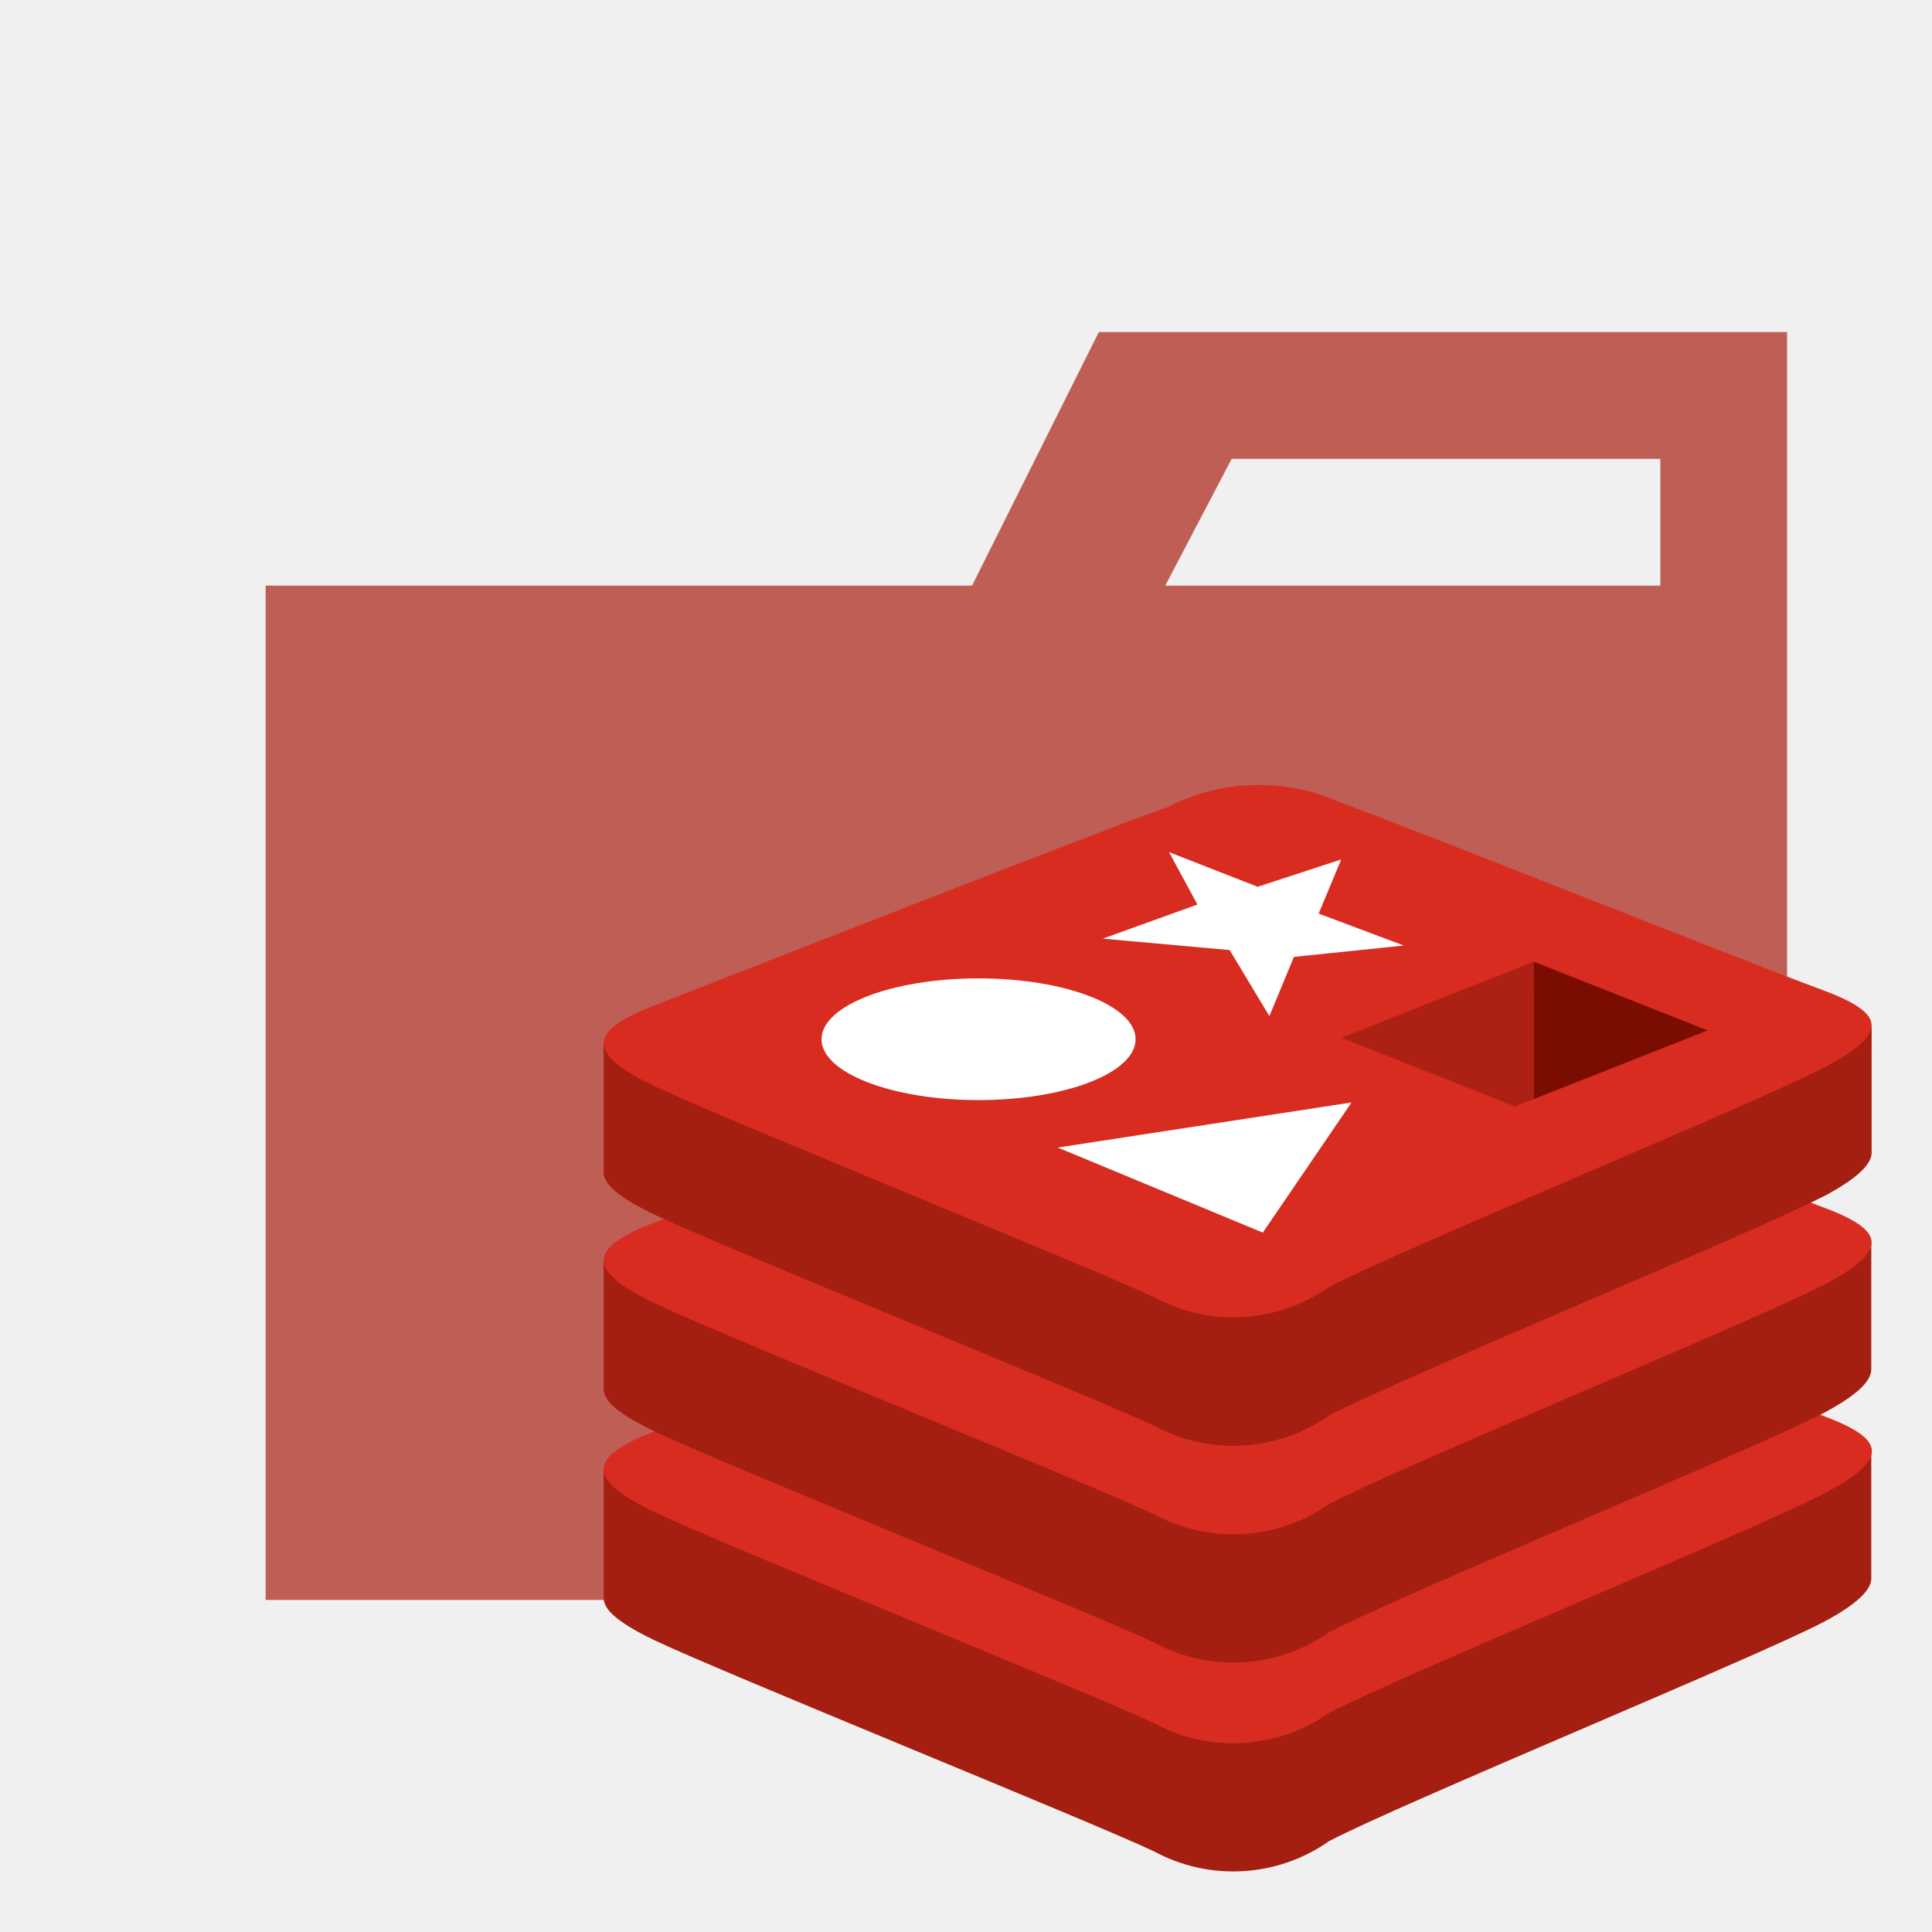
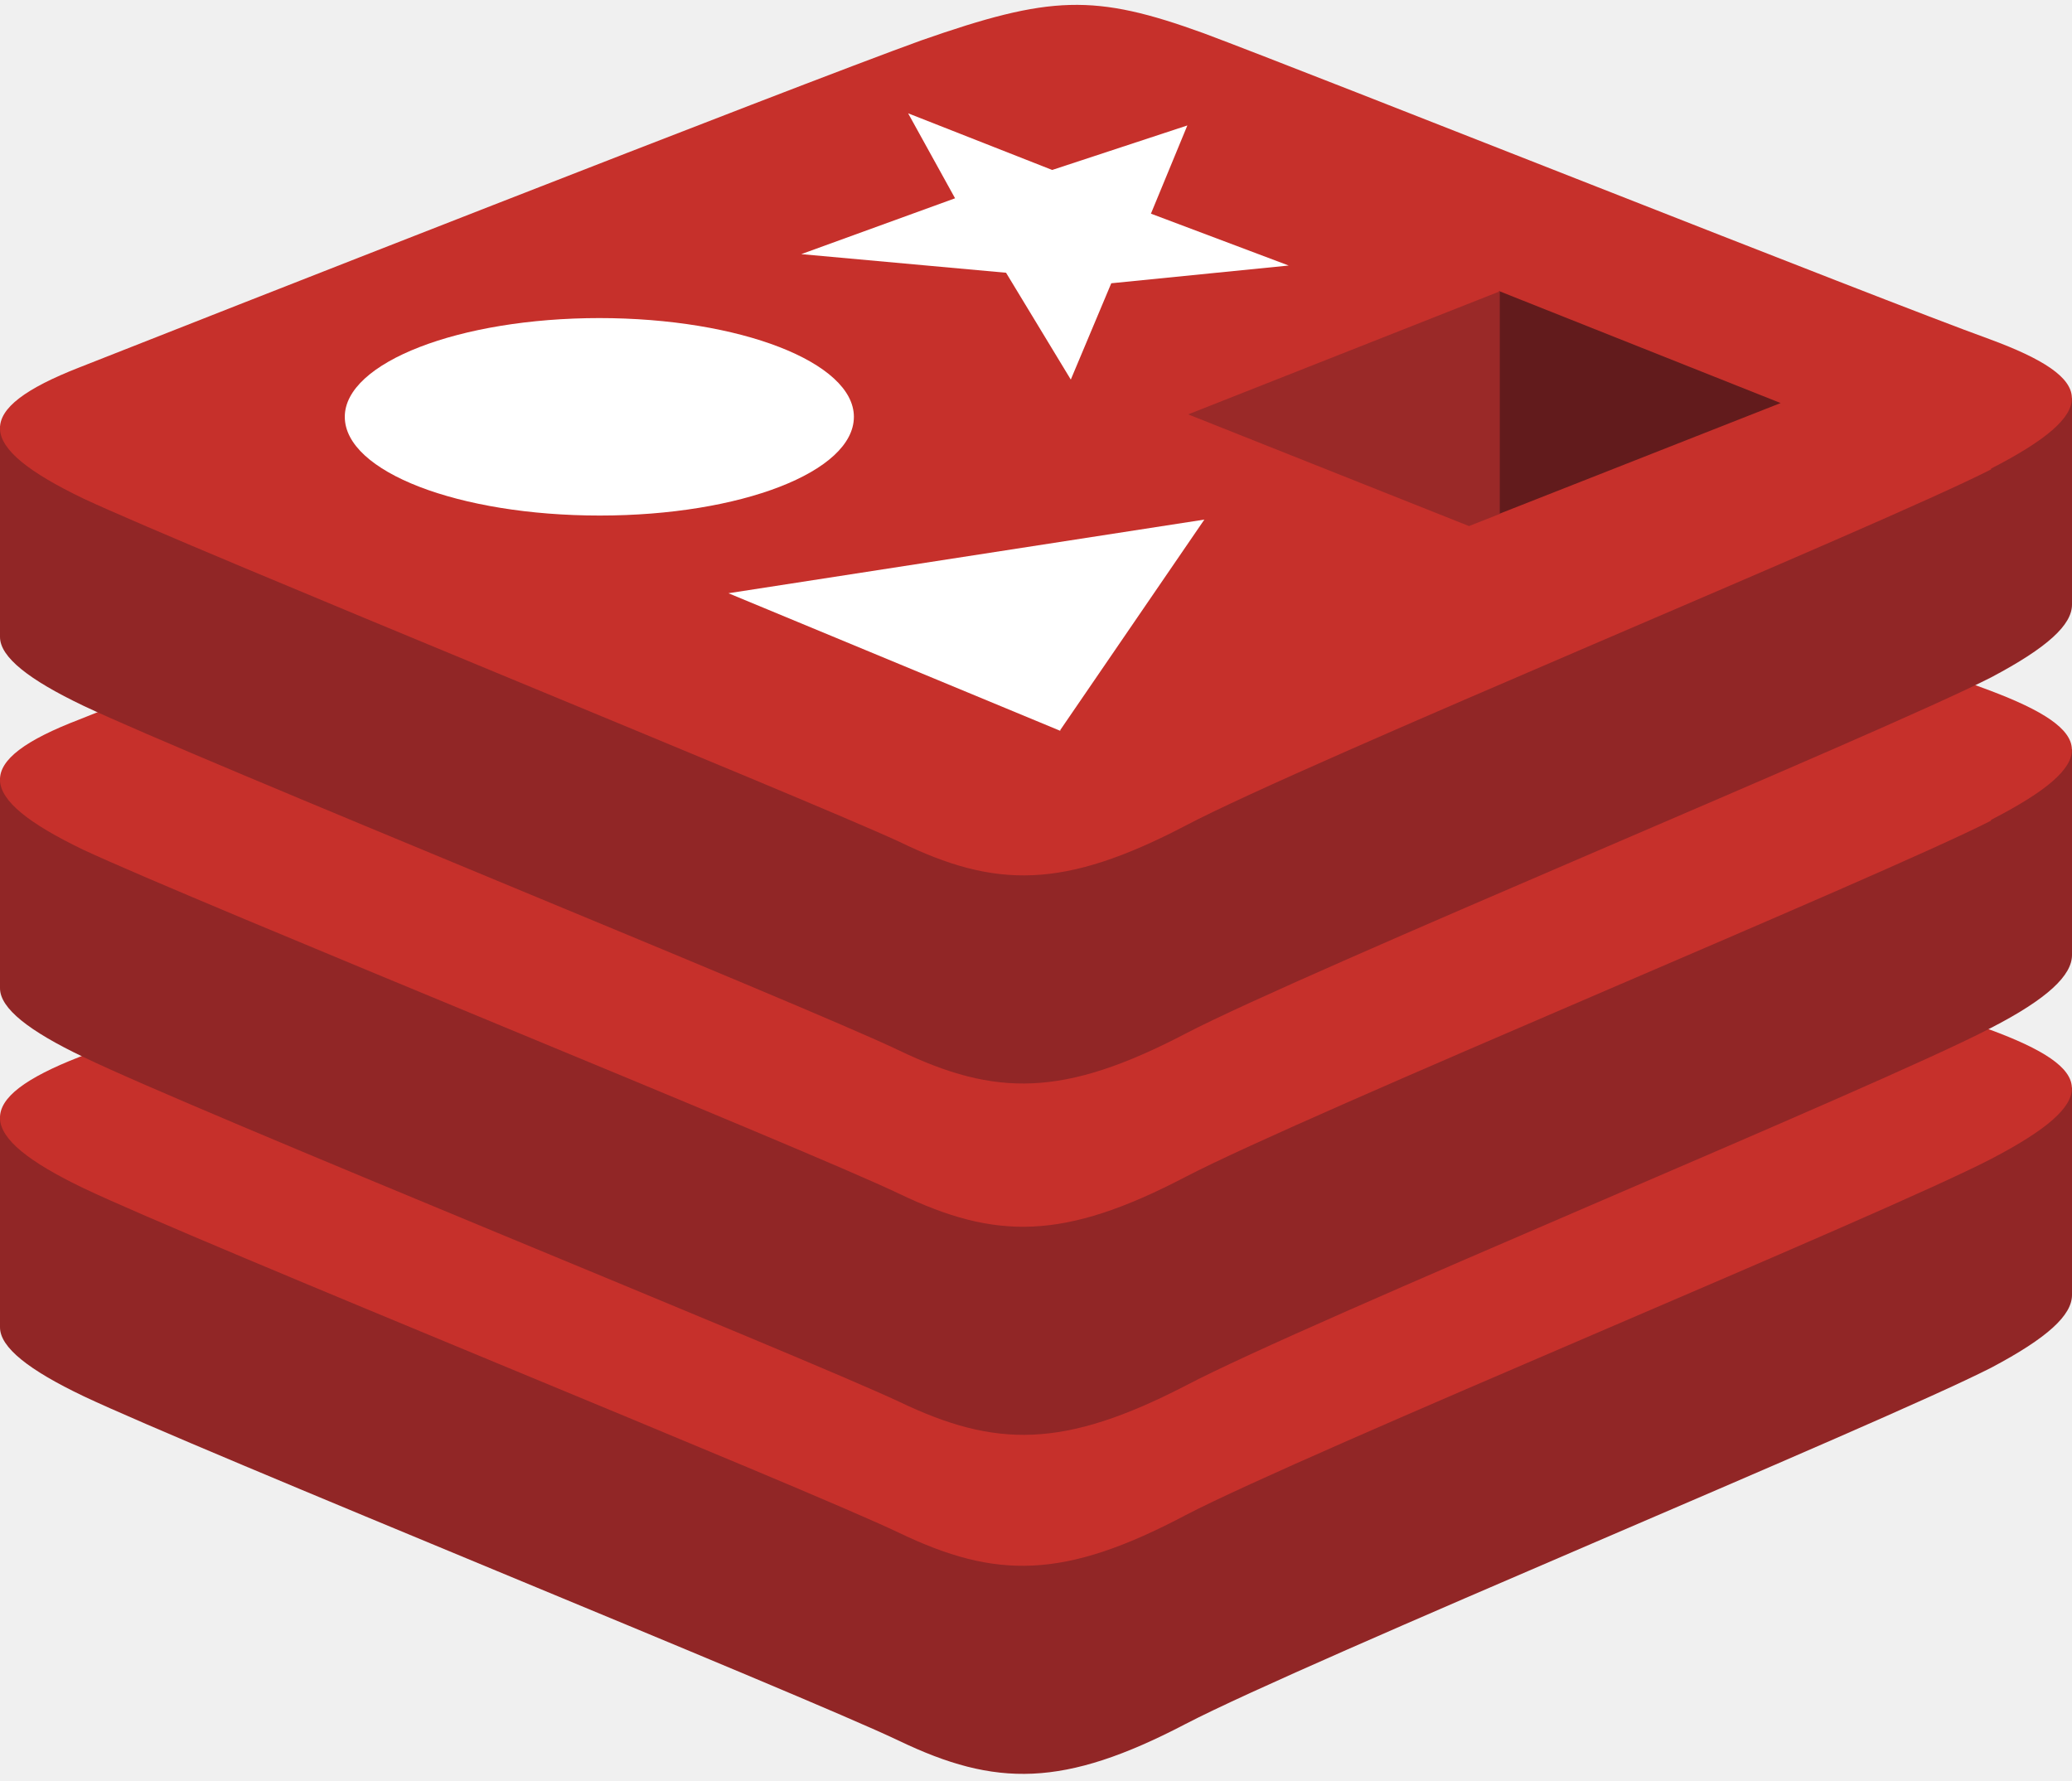
- <svg xmlns="http://www.w3.org/2000/svg" viewBox="0 0 32 32">
-   <path d="M27.5,5.5H18.2L16.1,9.7H4.4V26.5H29.6V5.5Zm0,4.2H19.3l1.1-2.1h7.1Z" style="fill:#bf5e55" />
-   <path d="M30.177,26.879c-1.121.584-6.926,2.971-8.162,3.615a2.759,2.759,0,0,1-2.9.171c-.976-.467-7.154-2.962-8.267-3.494-.556-.266-.849-.49-.849-.7V24.347s8.043-1.751,9.341-2.217a3.294,3.294,0,0,1,2.854-.078c1.105.4,7.712,1.6,8.8,2,0,0,0,1.9,0,2.093s-.252.44-.822.737Z" style="fill:#a41e11" />
-   <path d="M30.177,24.756c-1.121.584-6.926,2.971-8.162,3.615a2.759,2.759,0,0,1-2.9.171c-.976-.466-7.154-2.962-8.267-3.494s-1.136-.9-.043-1.326,7.237-2.839,8.536-3.3A3.294,3.294,0,0,1,22.2,20.34c1.105.4,6.876,2.7,7.968,3.1s1.134.73.014,1.314Z" style="fill:#d82c20" />
-   <path d="M30.177,23.418c-1.121.584-6.926,2.971-8.162,3.616a2.76,2.76,0,0,1-2.9.171c-.976-.466-7.154-2.962-8.267-3.494-.556-.266-.849-.49-.849-.7V20.886s8.043-1.751,9.341-2.217a3.294,3.294,0,0,1,2.854-.078c1.105.4,7.712,1.6,8.8,2,0,0,0,1.9,0,2.093S30.747,23.121,30.177,23.418Z" style="fill:#a41e11" />
-   <path d="M30.177,21.295c-1.121.584-6.926,2.971-8.162,3.616a2.76,2.76,0,0,1-2.9.171c-.976-.466-7.154-2.962-8.267-3.494s-1.136-.9-.043-1.326,7.237-2.839,8.536-3.3a3.294,3.294,0,0,1,2.854-.078c1.105.4,6.876,2.7,7.968,3.1s1.134.73.014,1.314Z" style="fill:#d82c20" />
-   <path d="M30.177,19.828c-1.121.584-6.926,2.971-8.162,3.616a2.76,2.76,0,0,1-2.9.171c-.976-.466-7.154-2.962-8.267-3.494-.556-.266-.849-.49-.849-.7V17.3s8.043-1.751,9.341-2.217A3.294,3.294,0,0,1,22.2,15c1.105.4,7.712,1.6,8.8,2,0,0,0,1.9,0,2.093s-.252.44-.822.737Z" style="fill:#a41e11" />
-   <path d="M30.177,17.7c-1.121.584-6.926,2.971-8.162,3.616a2.76,2.76,0,0,1-2.9.171c-.976-.467-7.154-2.962-8.267-3.494s-1.136-.9-.043-1.326,7.237-2.838,8.536-3.3a3.293,3.293,0,0,1,2.854-.078c1.105.4,6.876,2.7,7.968,3.1s1.134.73.014,1.314Z" style="fill:#d82c20" />
-   <polygon points="23.252 15.661 21.432 15.849 21.025 16.83 20.367 15.736 18.266 15.547 19.833 14.982 19.363 14.114 20.831 14.688 22.215 14.235 21.841 15.132 23.252 15.661" style="fill:#fff" />
-   <polygon points="20.916 20.416 17.52 19.007 22.386 18.26 20.916 20.416" style="fill:#fff" />
-   <ellipse cx="16.208" cy="17.213" rx="2.601" ry="1.008" style="fill:#fff" />
-   <polygon points="25.402 15.928 28.282 17.067 25.404 18.204 25.402 15.928" style="fill:#7a0c00" />
-   <polygon points="22.216 17.189 25.402 15.928 25.404 18.204 25.092 18.326 22.216 17.189" style="fill:#ad2115" />
+ <svg xmlns="http://www.w3.org/2000/svg" preserveAspectRatio="xMidYMid" viewBox="0 0 256 220">
+   <path d="M246 169c-13.7 7-84.5 36.2-99.5 44-15.1 7.9-23.5 7.8-35.4 2.1C99.2 209.4 24 179 10.3 172.5 3.6 169.3 0 166.5 0 164v-26s98-21.3 113.9-27c15.8-5.6 21.3-5.8 34.8-.9 13.4 5 94 19.5 107.3 24.3V160c0 2.5-3 5.3-10 9" fill="#912626" />
+   <path d="M246 143.2c-13.7 7.1-84.5 36.2-99.5 44-15.1 8-23.5 7.9-35.4 2.2-11.9-5.7-87.2-36.1-100.8-42.6-13.5-6.5-13.8-11-.5-16.2 13.4-5.2 88.2-34.6 104-40.3 16-5.6 21.4-5.8 34.9-1 13.4 5 83.8 33 97.1 37.9 13.3 4.9 13.8 8.9.2 16" fill="#C6302B" />
+   <path d="M246 127c-13.7 7.2-84.5 36.3-99.5 44.2-15.1 7.8-23.5 7.7-35.4 2-11.9-5.6-87.2-36-100.8-42.6-6.7-3.2-10.3-6-10.3-8.5V96.2s98-21.3 113.9-27c15.8-5.7 21.3-5.9 34.8-1 13.4 5 94 19.5 107.3 24.4V118c0 2.5-3 5.4-10 9" fill="#912626" />
+   <path d="M246 101.4c-13.7 7-84.5 36.2-99.5 44-15.1 7.9-23.5 7.8-35.4 2.1C99.2 141.8 24 111.4 10.3 105c-13.5-6.5-13.8-11-.5-16.1C23.2 83.5 98 54 113.8 48.5c16-5.7 21.4-6 34.9-1 13.4 5 83.8 33 97.1 37.8 13.3 5 13.8 9 .2 16" fill="#C6302B" />
+   <path d="M246 83.7c-13.7 7-84.5 36.2-99.5 44-15.1 7.9-23.5 7.8-35.4 2.1C99.2 124.1 24 93.7 10.3 87.2 3.6 84 0 81.2 0 78.7v-26s98-21.3 113.9-27c15.8-5.6 21.3-5.8 34.8-.9 13.4 5 94 19.5 107.3 24.4v25.5c0 2.5-3 5.3-10 9" fill="#912626" />
+   <path d="M246 58c-13.7 7-84.5 36.1-99.5 44-15.1 7.9-23.5 7.8-35.4 2C99.2 98.5 24 68 10.3 61.6c-13.5-6.5-13.8-11-.5-16.2C23.2 40.1 98 10.7 113.8 5c16-5.6 21.4-5.8 34.9-.9 13.4 5 83.8 33 97.1 37.8 13.3 4.9 13.8 9 .2 16" fill="#C6302B" />
+   <path d="m159.3 32.8-22 2.2-5 11.9-8-13.2L99 31.4l19-6.9-5.8-10.5 17.8 7 16.7-5.5-4.5 10.9 17 6.4M131 90.3l-41-17 58.8-9.1-17.8 26M74 39.3c17.5 0 31.5 5.5 31.5 12.2 0 6.8-14 12.2-31.4 12.2s-31.5-5.4-31.5-12.2c0-6.7 14.1-12.2 31.5-12.2" fill="#FFF" />
+   <path d="M185.3 36 220 49.8l-34.8 13.7V36" fill="#621B1C" />
+   <path d="M146.8 51.2 185.3 36v27.5l-3.8 1.5-34.7-13.8" fill="#9A2928" />
</svg>
